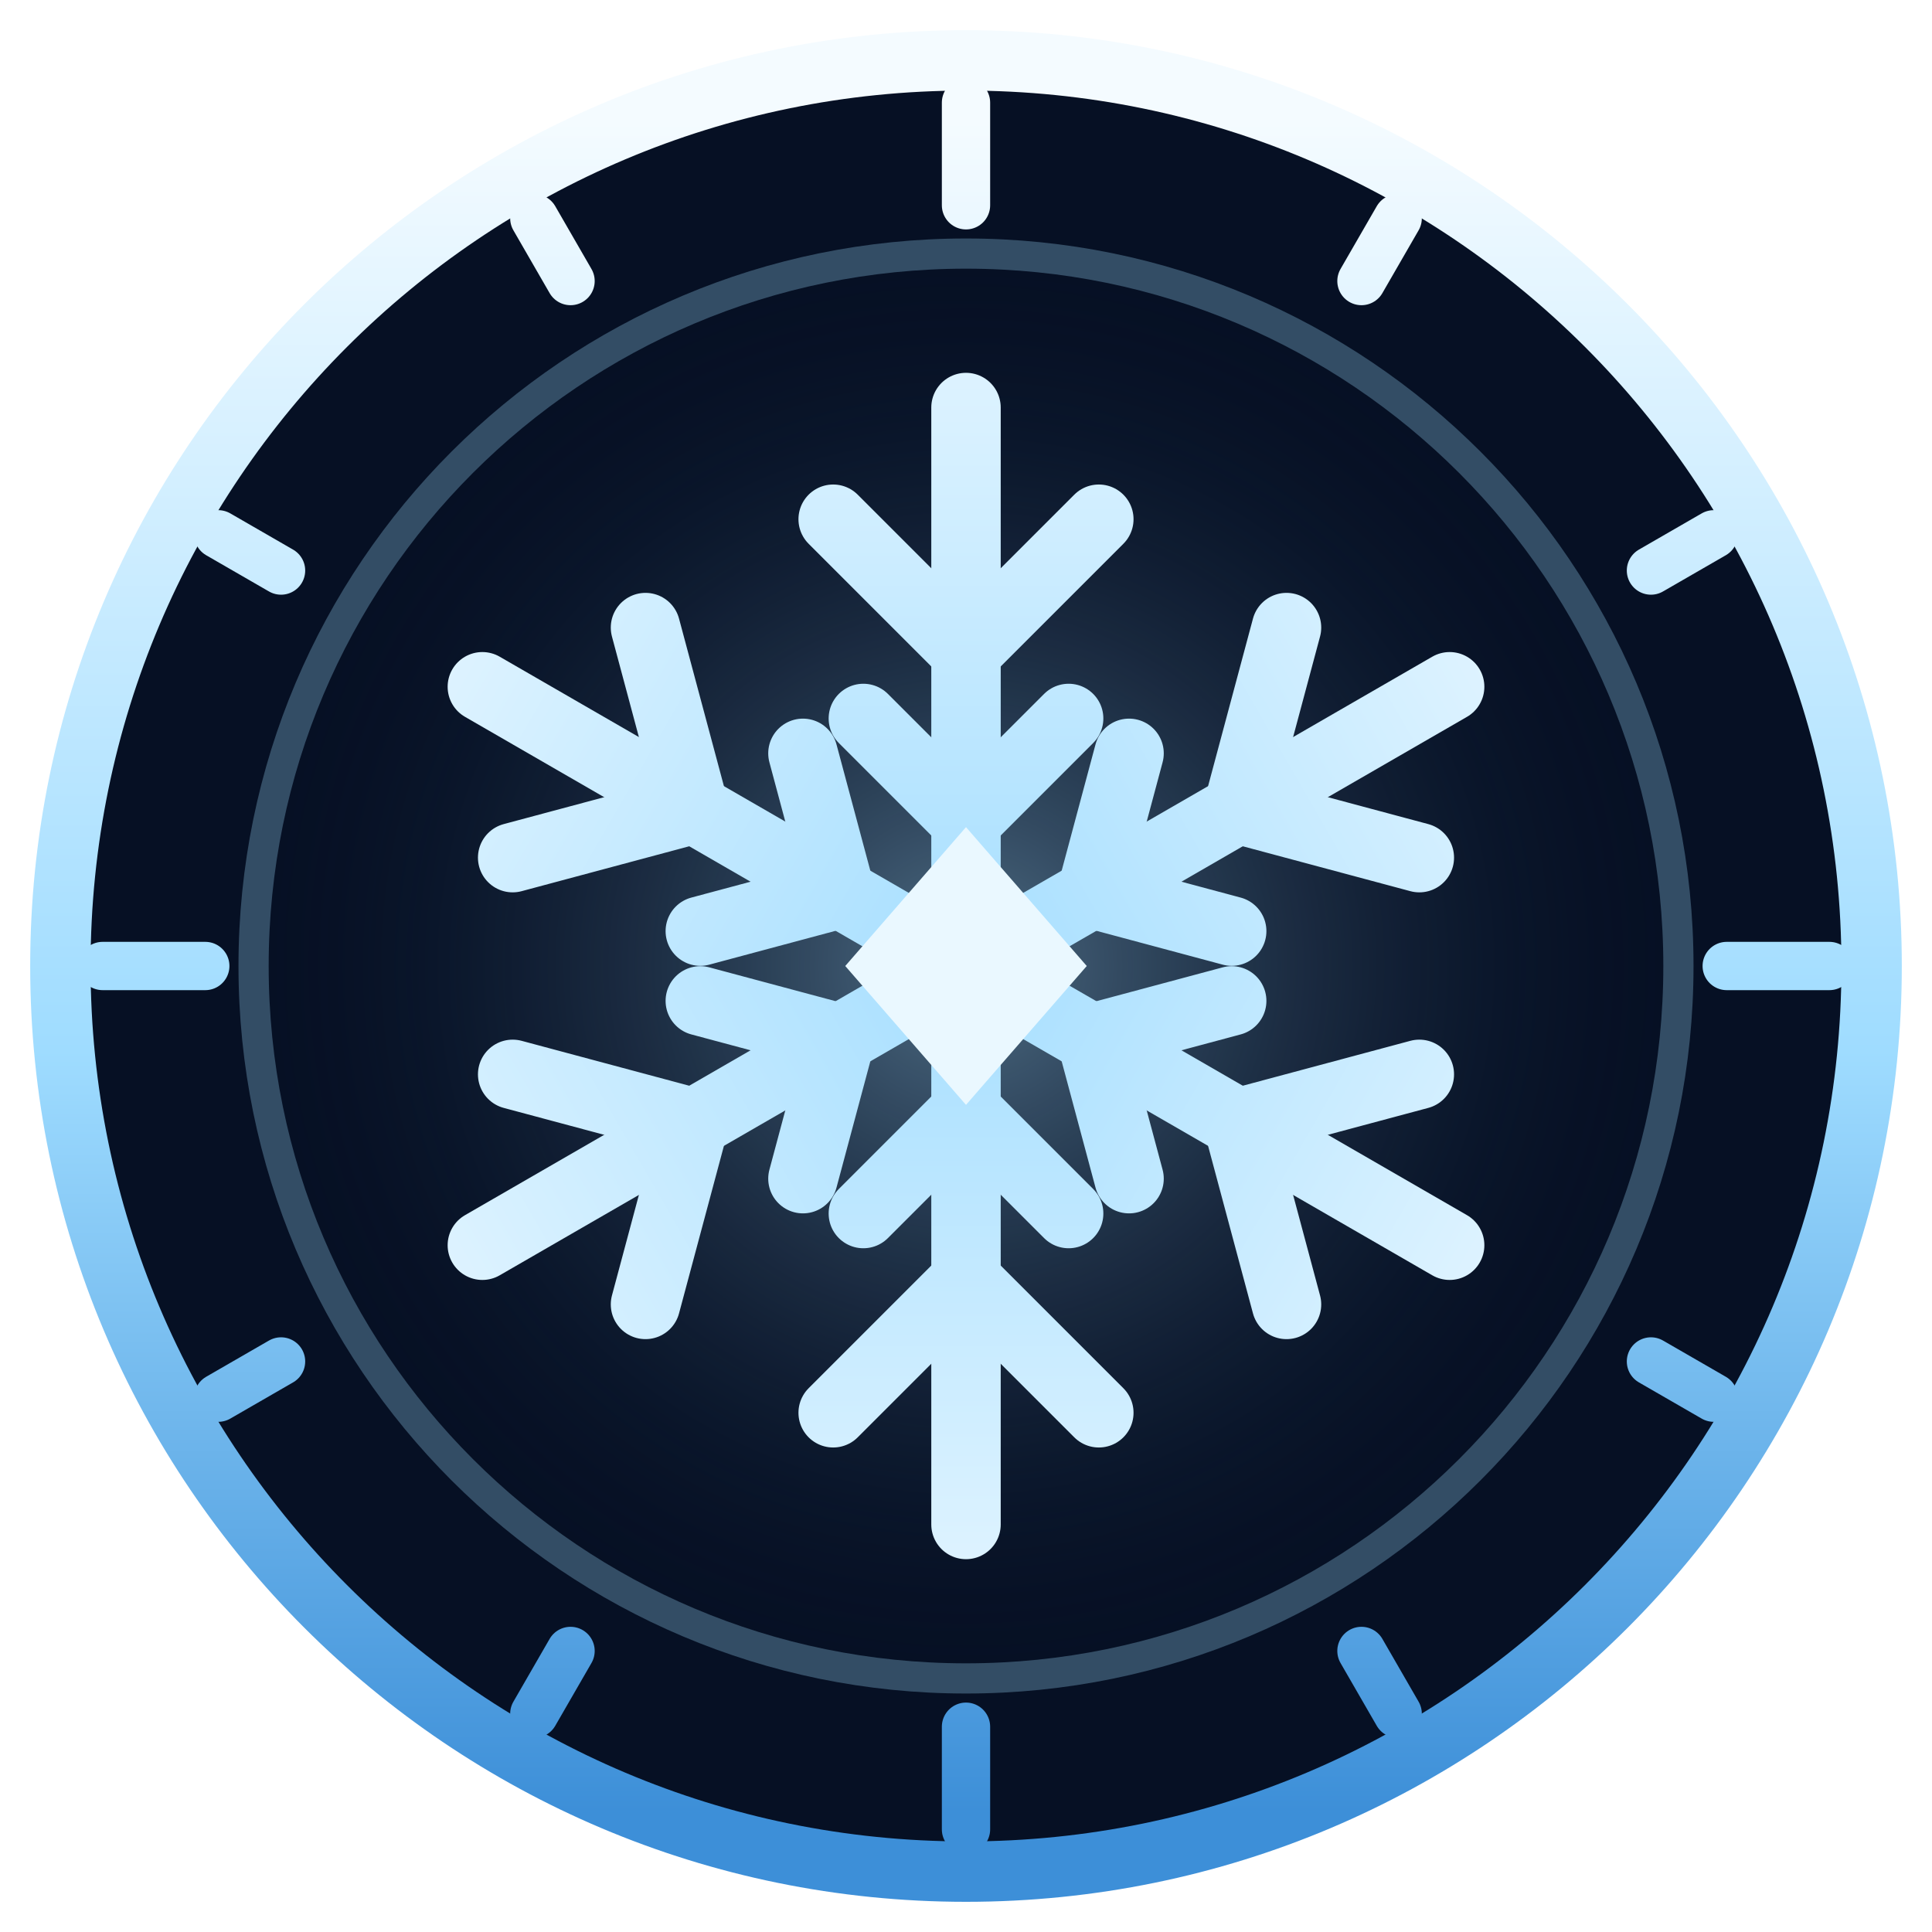
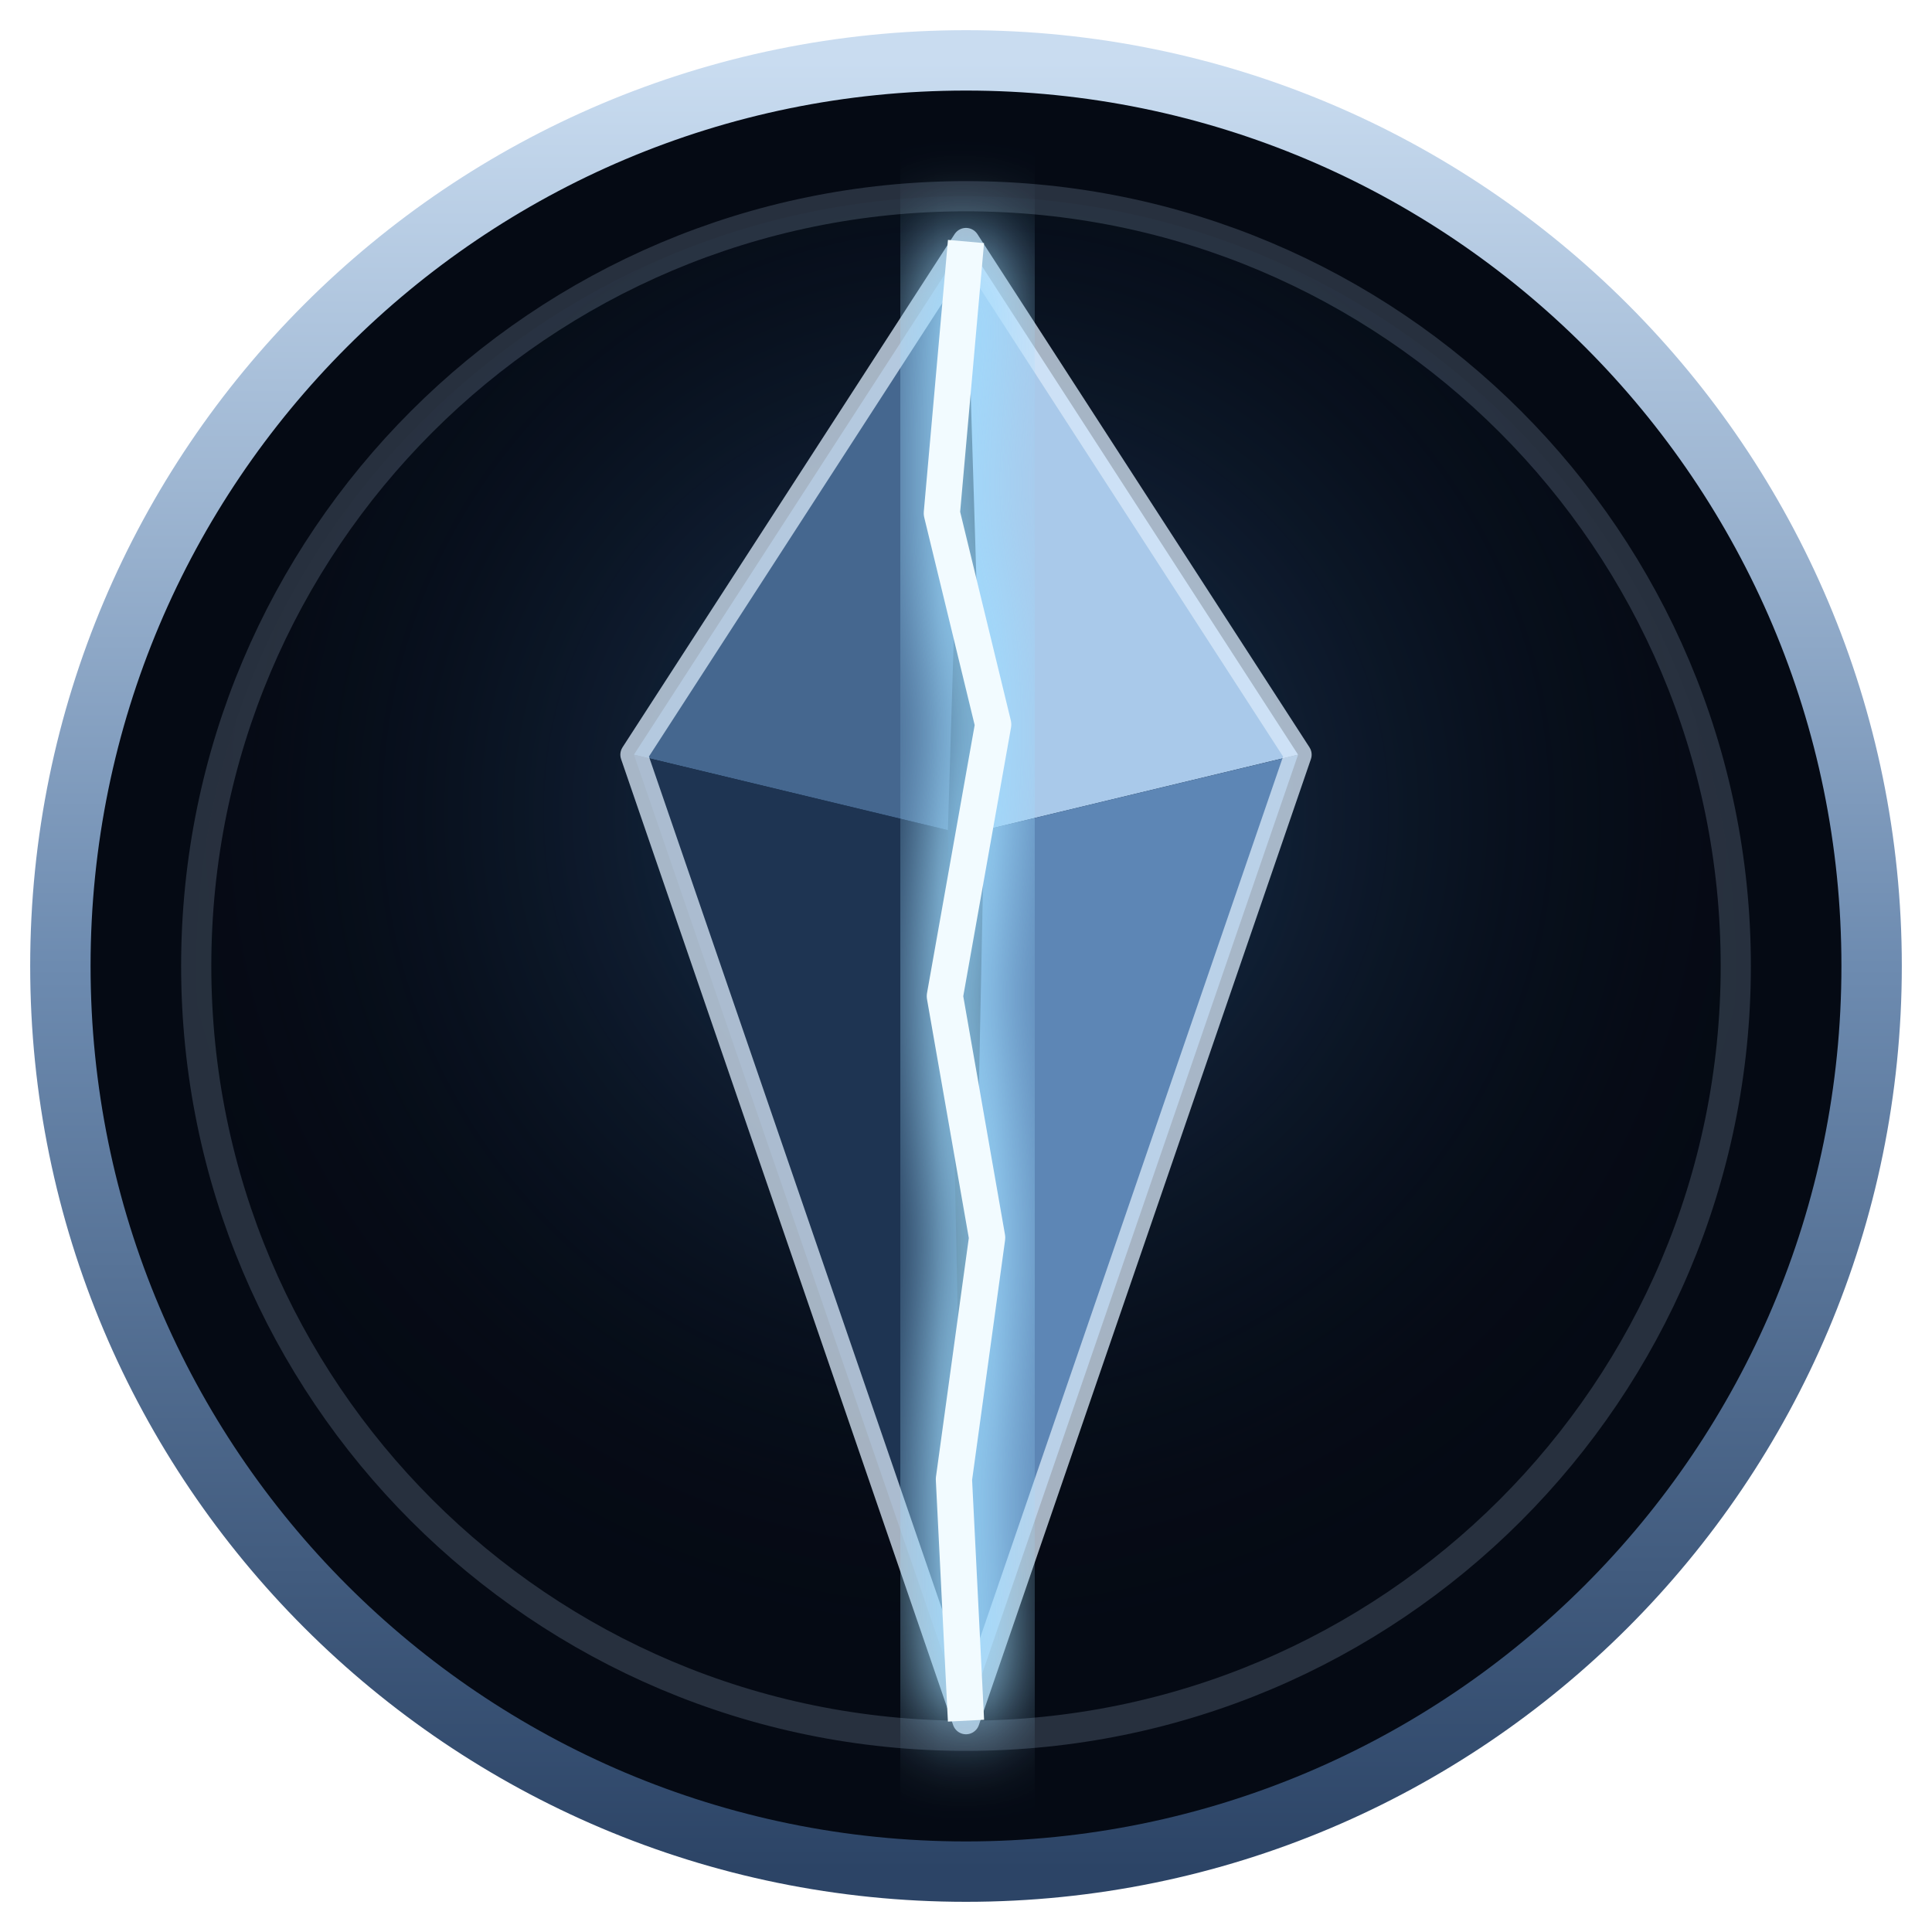
- <svg xmlns="http://www.w3.org/2000/svg" viewBox="0 0 64 64" role="img" aria-label="Frost seal">
+ <svg xmlns="http://www.w3.org/2000/svg" viewBox="0 0 64 64" role="img" aria-label="A split crystal">
  <defs>
-     <linearGradient id="ice" gradientUnits="userSpaceOnUse" x1="0" y1="4" x2="0" y2="60">
-       <stop offset="0" stop-color="#f4fbff" />
-       <stop offset=".55" stop-color="#9fdcff" />
-       <stop offset="1" stop-color="#3d8fd8" />
+     <linearGradient id="ring" x1="0" y1="0" x2="0" y2="1">
+       <stop offset="0" stop-color="#c9dcf0" />
+       <stop offset=".5" stop-color="#6d8bb0" />
+       <stop offset="1" stop-color="#2c4466" />
    </linearGradient>
-     <radialGradient id="core" cx=".5" cy=".5" r=".5">
-       <stop offset="0" stop-color="#a8e2ff" stop-opacity=".45" />
-       <stop offset="1" stop-color="#0a1a33" stop-opacity="0" />
+     <radialGradient id="core" cx=".5" cy=".4" r=".55">
+       <stop offset="0" stop-color="#3a72b0" stop-opacity=".5" />
+       <stop offset="1" stop-color="#050a14" stop-opacity="0" />
    </radialGradient>
+     <filter id="glow" x="-80%" y="-20%" width="260%" height="140%">
+       <feGaussianBlur stdDeviation="1.4" />
+     </filter>
  </defs>
-   <circle cx="32" cy="32" r="30" fill="#061024" stroke="url(#ice)" stroke-width="2" />
-   <circle cx="32" cy="32" r="23.6" fill="url(#core)" stroke="#9fdcff" stroke-opacity=".3" />
-   <g stroke="url(#ice)" stroke-width="1.6" stroke-linecap="round">
-     <line x1="32.00" y1="6.80" x2="32.00" y2="3.40" />
-     <line x1="45.10" y1="9.31" x2="46.30" y2="7.23" />
-     <line x1="54.69" y1="18.90" x2="56.77" y2="17.70" />
-     <line x1="57.20" y1="32.00" x2="60.60" y2="32.00" />
-     <line x1="54.69" y1="45.10" x2="56.77" y2="46.30" />
-     <line x1="45.10" y1="54.69" x2="46.30" y2="56.77" />
-     <line x1="32.00" y1="57.20" x2="32.00" y2="60.60" />
-     <line x1="18.90" y1="54.69" x2="17.70" y2="56.77" />
-     <line x1="9.31" y1="45.10" x2="7.23" y2="46.30" />
-     <line x1="6.80" y1="32.00" x2="3.40" y2="32.00" />
-     <line x1="9.31" y1="18.90" x2="7.23" y2="17.70" />
-     <line x1="18.90" y1="9.31" x2="17.70" y2="7.23" />
-   </g>
-   <g fill="none" stroke="url(#ice)" stroke-width="2.3" stroke-linecap="round" stroke-linejoin="round">
-     <g id="arm">
-       <path d="M32 32V13.5" />
-       <path d="M27.6 17.2 32 21.6l4.4-4.4" />
-       <path d="M28.6 23.8 32 27.2l3.4-3.4" />
-     </g>
-     <use href="#arm" transform="rotate(60 32 32)" />
-     <use href="#arm" transform="rotate(120 32 32)" />
-     <use href="#arm" transform="rotate(180 32 32)" />
-     <use href="#arm" transform="rotate(240 32 32)" />
-     <use href="#arm" transform="rotate(300 32 32)" />
-   </g>
-   <path d="M32 27.4 36 32l-4 4.6L28 32z" fill="#eaf8ff" />
+   <circle cx="32" cy="32" r="30" fill="#050a14" stroke="url(#ring)" stroke-width="2" />
+   <circle cx="32" cy="32" r="25.5" fill="url(#core)" stroke="#9fb8d4" stroke-opacity=".22" />
+   <path d="M32 8 21 25 31.4 27.5Z" fill="#45678f" />
+   <path d="M21 25 32 57 31.4 27.5Z" fill="#1e3452" />
+   <path d="M32 8 43 25 32.6 27.5Z" fill="#a9c9ea" />
+   <path d="M43 25 32 57 32.6 27.5Z" fill="#5d86b5" />
+   <path d="M32 8 43 25 32 57 21 25Z" fill="none" stroke="#d9eaf9" stroke-width=".9" stroke-linejoin="round" opacity=".75" />
+   <path d="M32 8 31.2 17 32.9 24 31.3 33 32.7 41 31.6 49 32 57" fill="none" stroke="#9fdcff" stroke-width="3.2" filter="url(#glow)" />
+   <path d="M32 8 31.2 17 32.9 24 31.3 33 32.7 41 31.6 49 32 57" fill="none" stroke="#f2fbff" stroke-width="1.2" stroke-linejoin="round" />
</svg>
